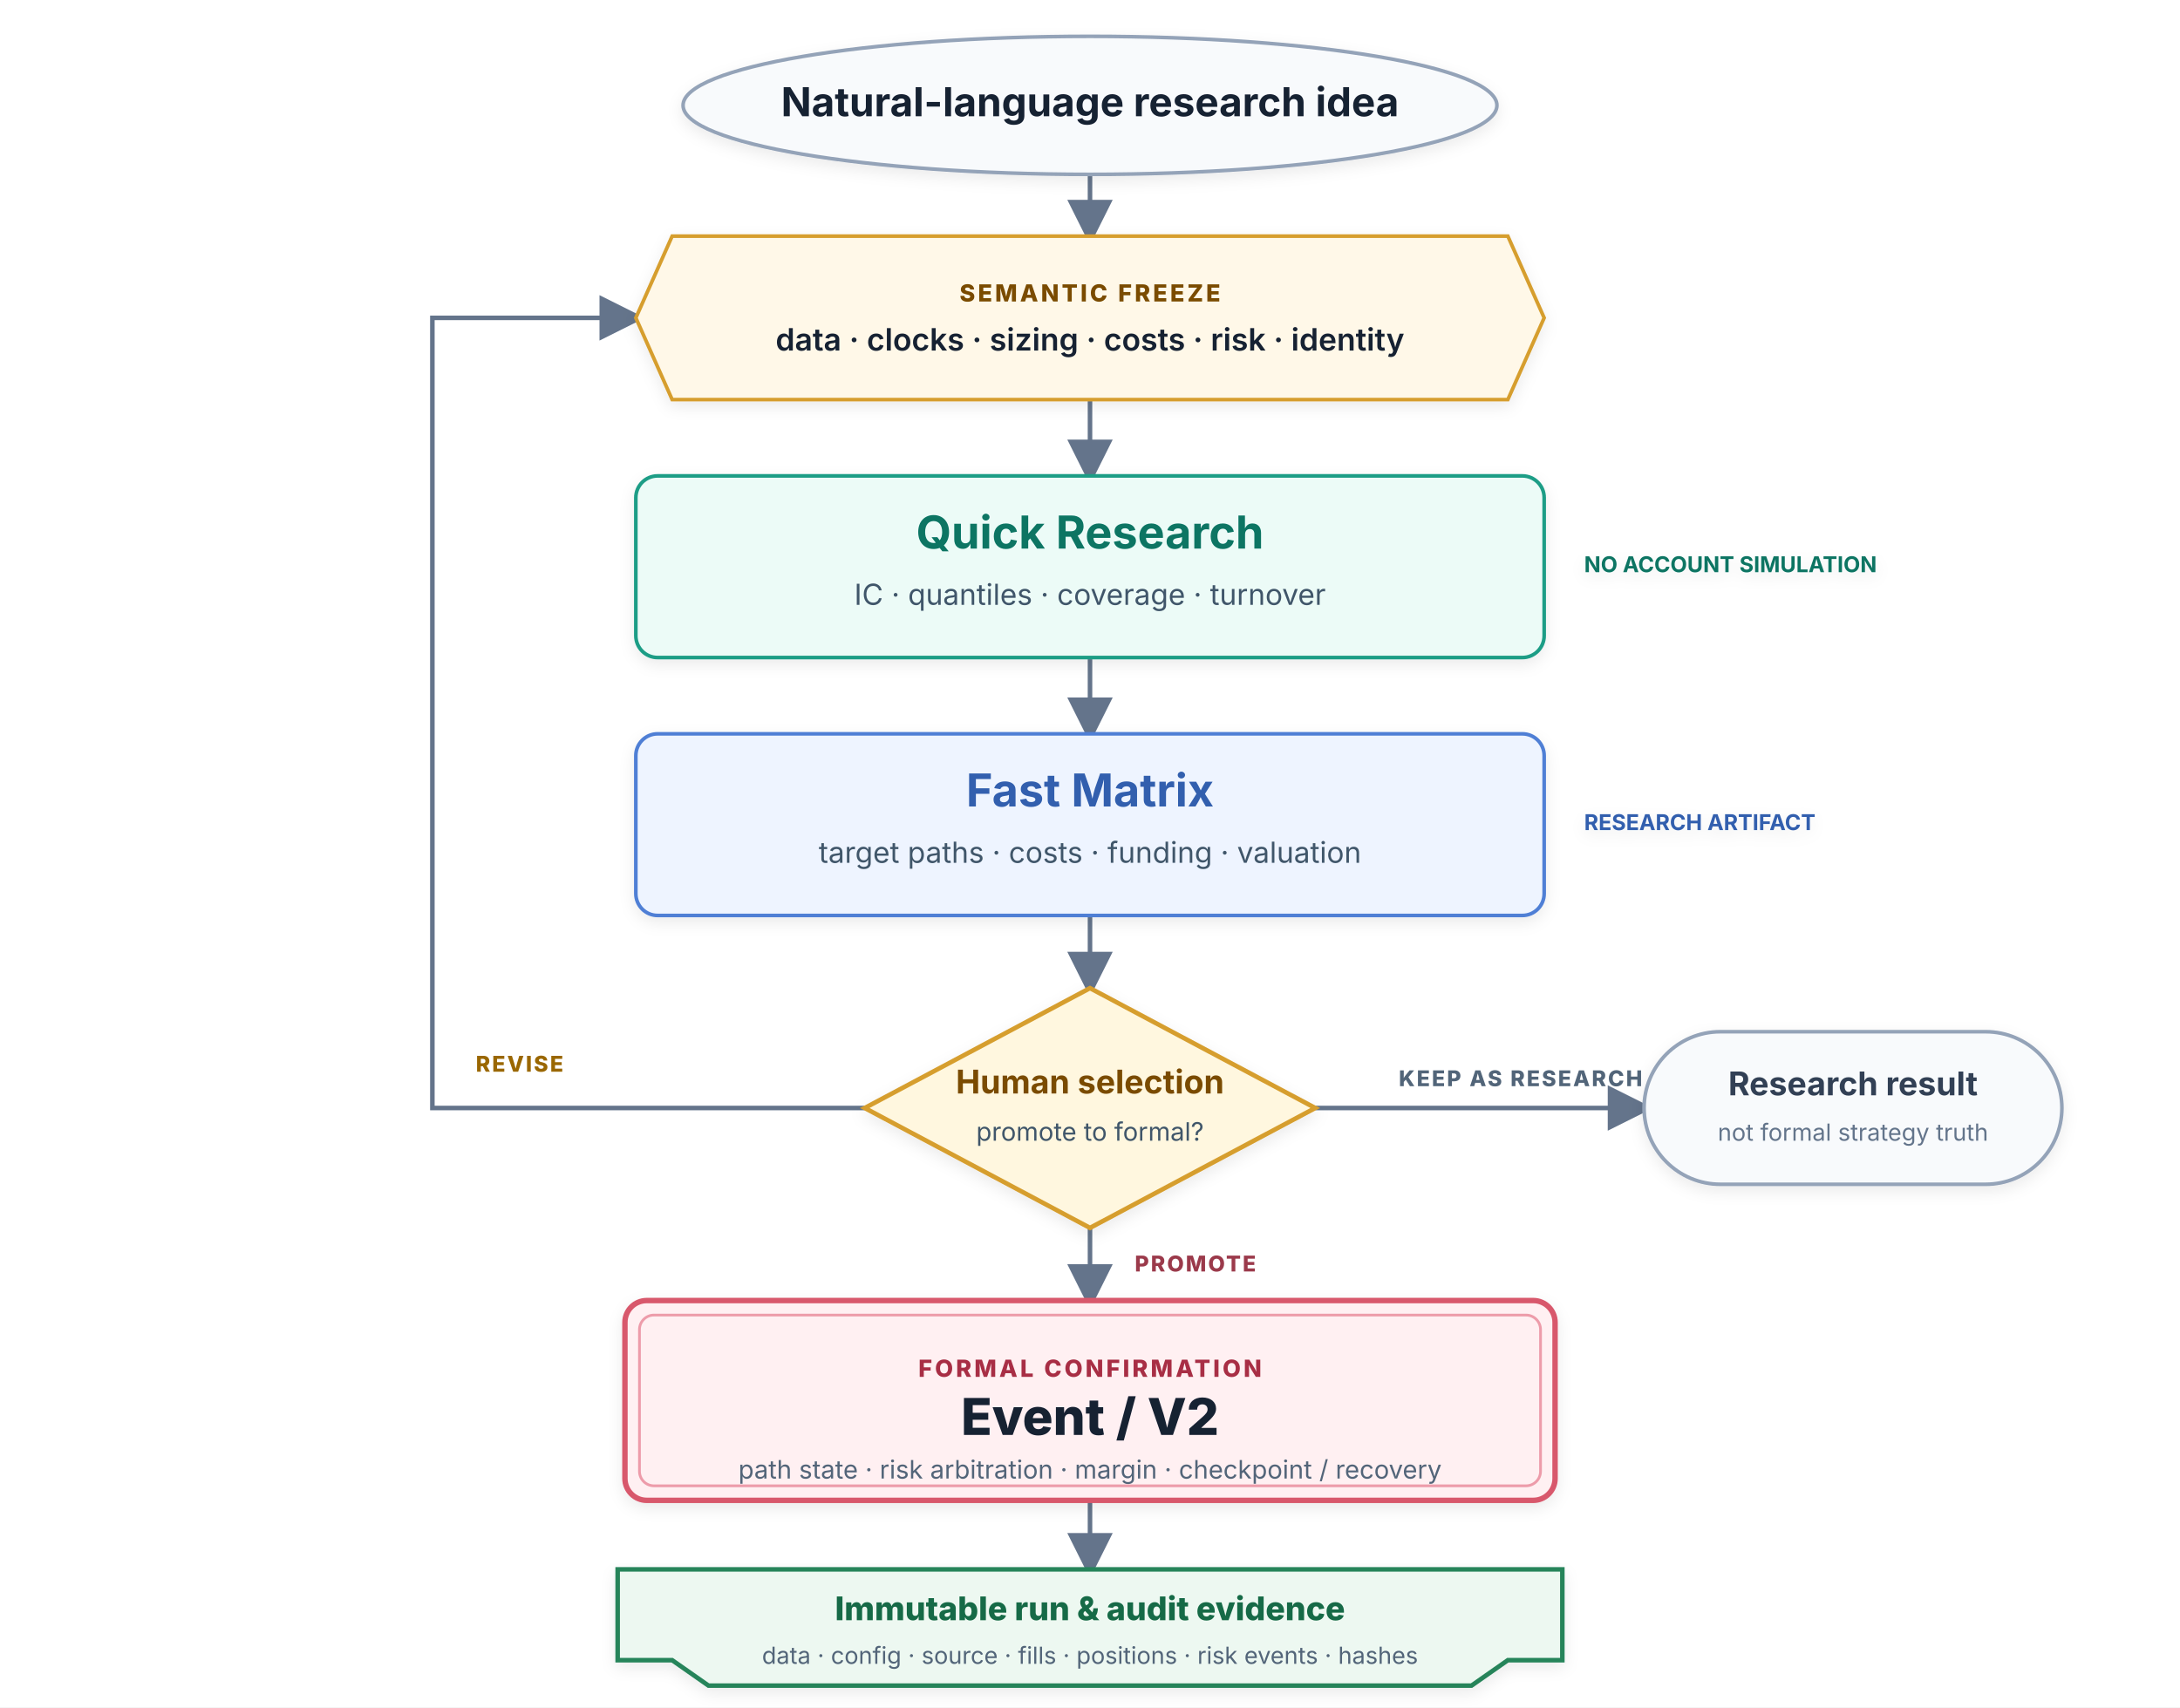
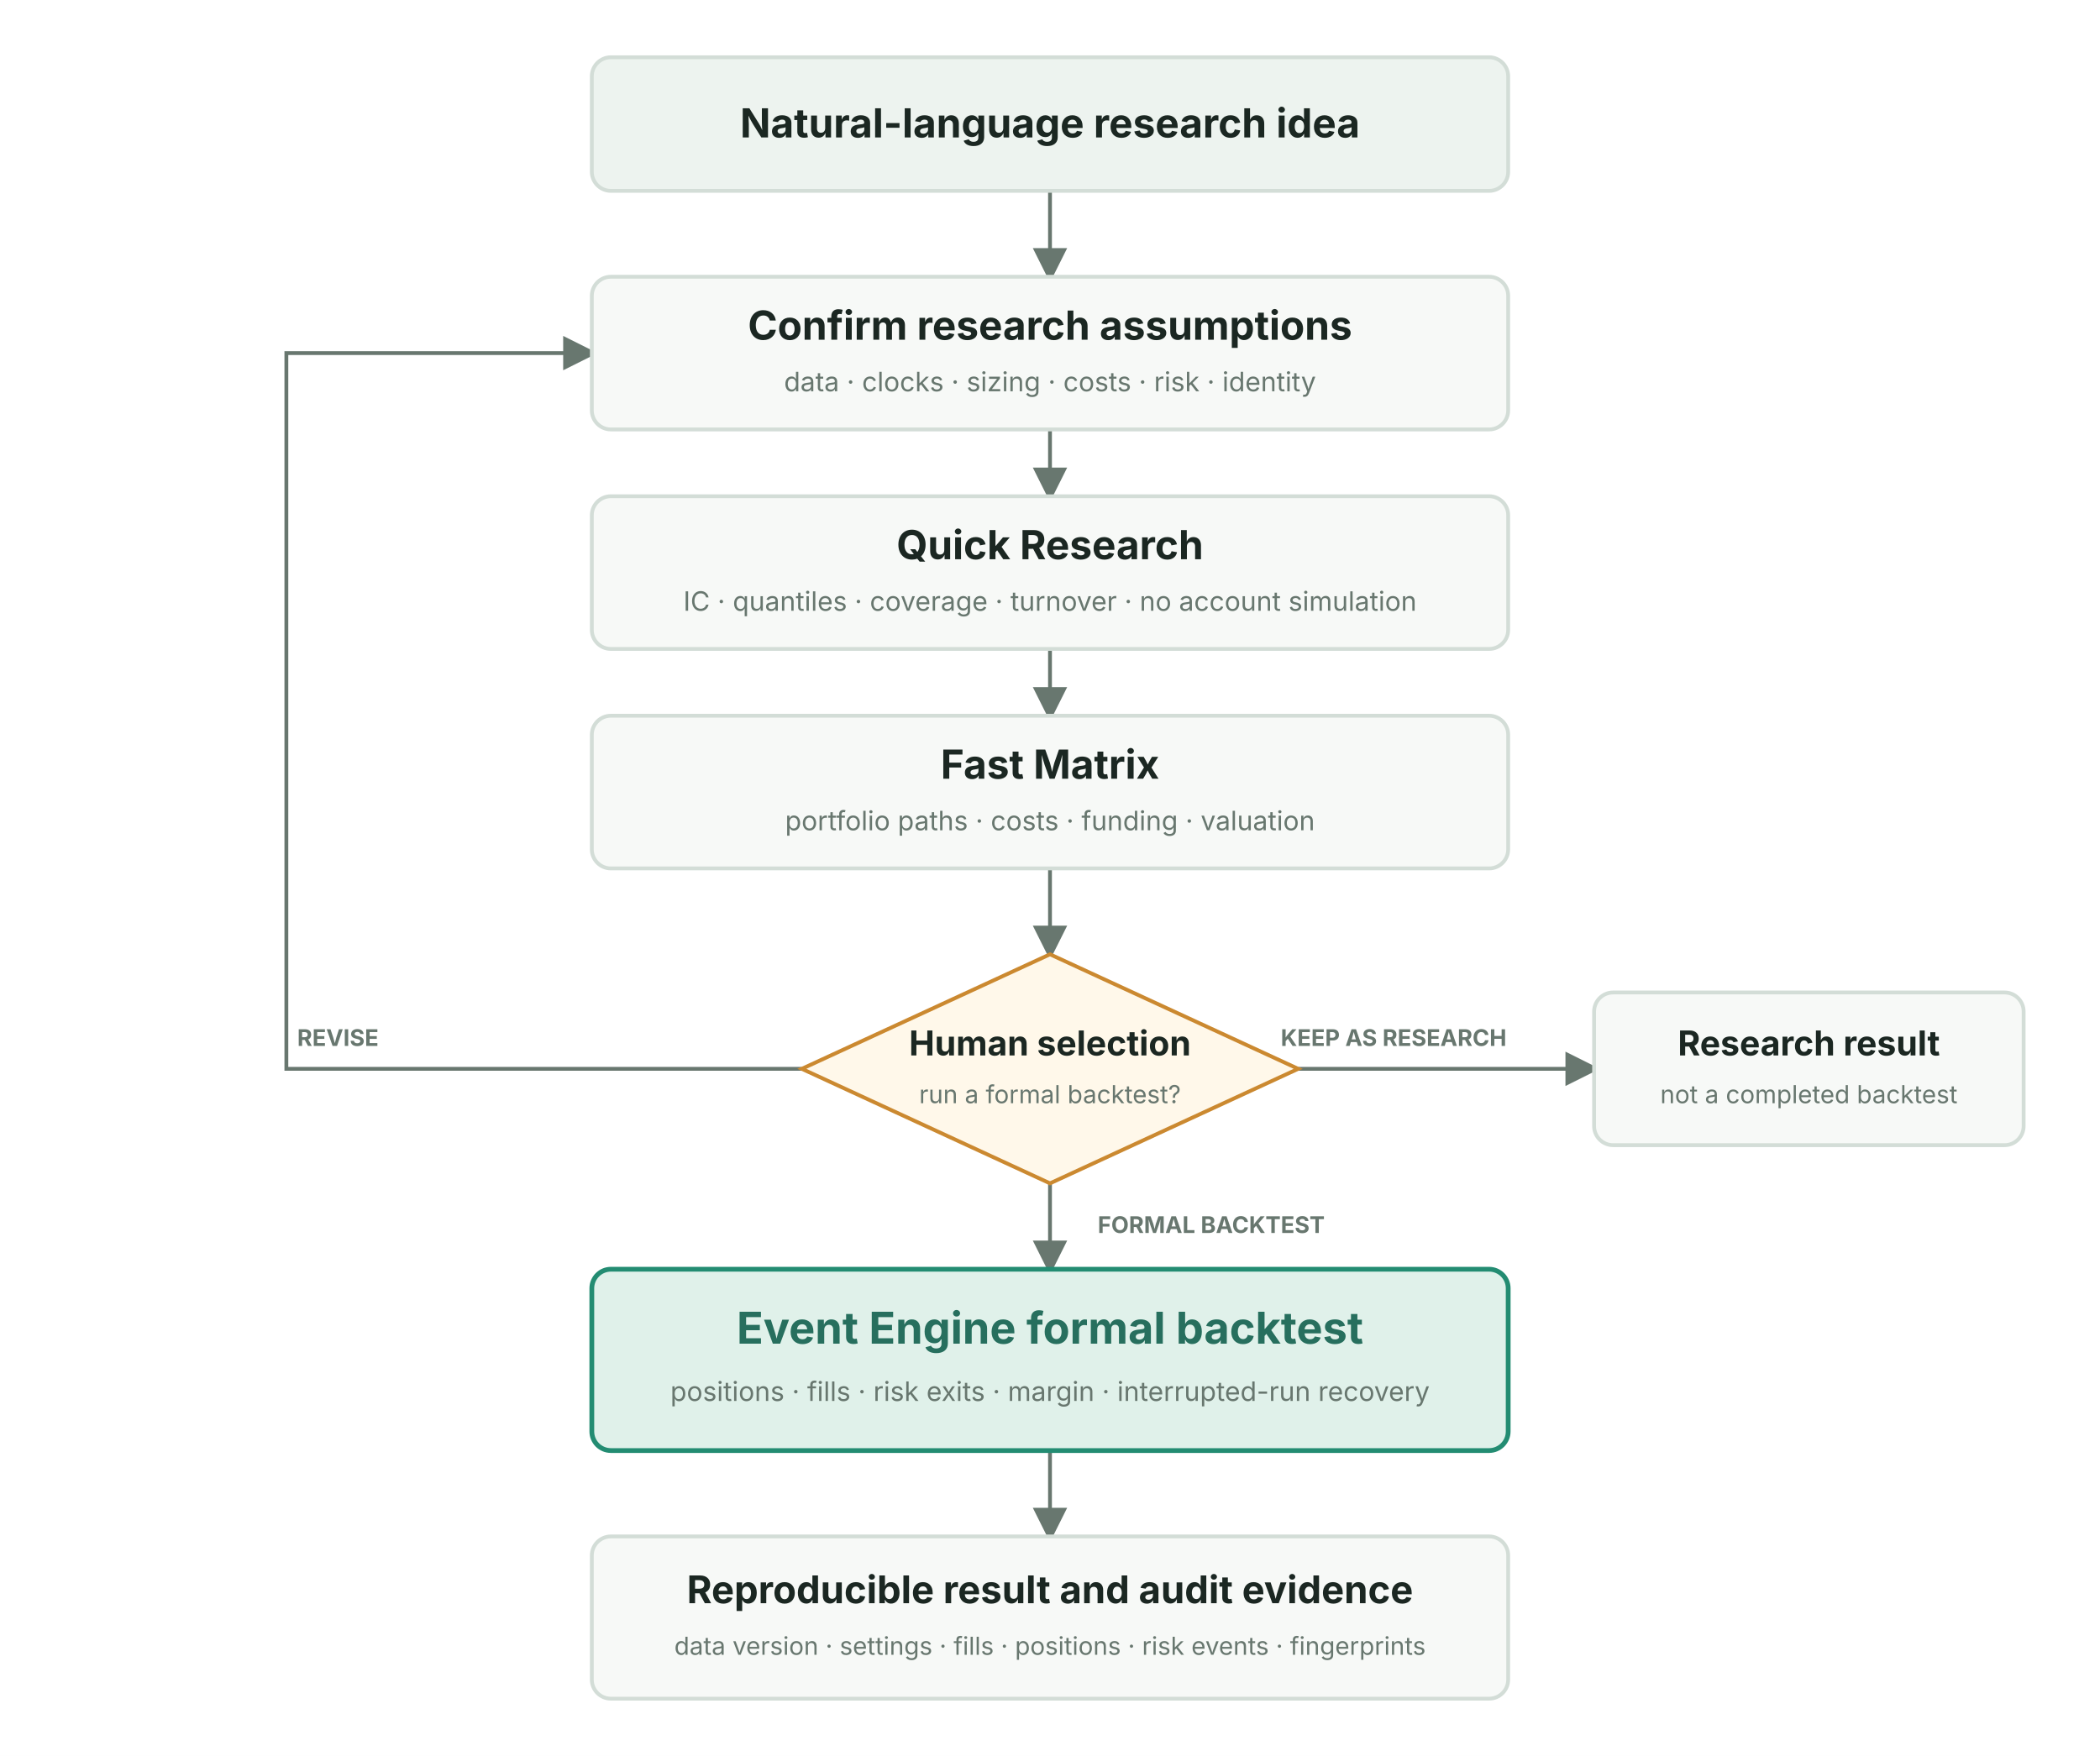
- <svg xmlns="http://www.w3.org/2000/svg" width="1200" height="940" viewBox="0 0 1200 940" role="img" aria-labelledby="title desc">
+ <svg xmlns="http://www.w3.org/2000/svg" width="1100" height="920" viewBox="0 0 1100 920" role="img" aria-labelledby="title desc">
  <defs>
-     <marker id="arrow" markerWidth="10" markerHeight="10" refX="8" refY="5" orient="auto" markerUnits="strokeWidth">
-       <path d="M0 0L10 5L0 10Z" fill="#64748b" />
+     <marker id="arrow" markerWidth="9" markerHeight="9" refX="7.5" refY="4.5" orient="auto" markerUnits="strokeWidth">
+       <path d="M0 0L9 4.5L0 9Z" fill="#68776f" />
    </marker>
-     <filter id="soft-shadow" x="-10%" y="-10%" width="120%" height="130%">
-       <feDropShadow dx="0" dy="3" stdDeviation="4" flood-color="#0f172a" flood-opacity="0.08" />
-     </filter>
  </defs>
-   <rect width="1200" height="940" fill="#ffffff" />
-   <g fill="none" stroke="#64748b" stroke-width="2.5" marker-end="url(#arrow)">
-     <path d="M600 92V130" />
-     <path d="M600 220V262" />
-     <path d="M600 362V404" />
-     <path d="M600 504V544" />
-     <path d="M600 676V716" />
-     <path d="M600 826V864" />
-     <path d="M724 610H905" />
-     <path d="M476 610H238V175H350" />
+   <rect width="1100" height="920" fill="#ffffff" />
+   <g fill="none" stroke="#68776f" stroke-width="2" marker-end="url(#arrow)">
+     <path d="M550 100V145" />
+     <path d="M550 225V260" />
+     <path d="M550 340V375" />
+     <path d="M550 455V500" />
+     <path d="M550 620V665" />
+     <path d="M550 760V805" />
+     <path d="M680 560H835" />
+     <path d="M420 560H150V185H310" />
  </g>
  <g font-family="system-ui,-apple-system,'Segoe UI',sans-serif" text-anchor="middle">
-     <g filter="url(#soft-shadow)">
-       <ellipse cx="600" cy="58" rx="224" ry="38" fill="#f8fafc" stroke="#94a3b8" stroke-width="2" />
-       <text x="600" y="64" fill="#172033" font-size="22" font-weight="700">Natural-language research idea</text>
-     </g>
-     <g filter="url(#soft-shadow)">
-       <path d="M370 130H830L850 175L830 220H370L350 175Z" fill="#fff8e8" stroke="#d69e2e" stroke-width="2" />
-       <text x="600" y="166" fill="#7a4b00" font-size="13" font-weight="800" letter-spacing="1.5">SEMANTIC FREEZE</text>
-       <text x="600" y="193" fill="#172033" font-size="17" font-weight="620">data · clocks · sizing · costs · risk · identity</text>
-     </g>
-     <g filter="url(#soft-shadow)">
-       <rect x="350" y="262" width="500" height="100" rx="12" fill="#ecfbf7" stroke="#1f9d86" stroke-width="2" />
-       <text x="600" y="302" fill="#087564" font-size="25" font-weight="750">Quick Research</text>
-       <text x="600" y="333" fill="#40566a" font-size="16">IC · quantiles · coverage · turnover</text>
-       <text x="872" y="315" text-anchor="start" fill="#087564" font-size="12" font-weight="750">NO ACCOUNT SIMULATION</text>
-     </g>
-     <g filter="url(#soft-shadow)">
-       <rect x="350" y="404" width="500" height="100" rx="12" fill="#eef4ff" stroke="#4f7fd5" stroke-width="2" />
-       <text x="600" y="444" fill="#315fae" font-size="25" font-weight="750">Fast Matrix</text>
-       <text x="600" y="475" fill="#40566a" font-size="16">target paths · costs · funding · valuation</text>
-       <text x="872" y="457" text-anchor="start" fill="#315fae" font-size="12" font-weight="750">RESEARCH ARTIFACT</text>
-     </g>
-     <g filter="url(#soft-shadow)">
-       <path d="M600 544L724 610L600 676L476 610Z" fill="#fff7df" stroke="#d69e2e" stroke-width="2.5" />
-       <text x="600" y="602" fill="#7a4b00" font-size="18" font-weight="750">Human selection</text>
-       <text x="600" y="628" fill="#40566a" font-size="14">promote to formal?</text>
+     <g>
+       <rect x="310" y="30" width="480" height="70" rx="10" fill="#edf3ef" stroke="#d3ddd7" stroke-width="2" />
+       <text x="550" y="72" fill="#1b2722" font-size="21" font-weight="700">Natural-language research idea</text>
    </g>
    <g>
-       <text x="658" y="700" fill="#9b3a4b" font-size="12" font-weight="800" letter-spacing="1">PROMOTE</text>
-       <text x="837" y="598" fill="#526579" font-size="12" font-weight="800" letter-spacing="1">KEEP AS RESEARCH</text>
-       <text x="286" y="590" fill="#9a6700" font-size="12" font-weight="800" letter-spacing="1">REVISE</text>
+       <rect x="310" y="145" width="480" height="80" rx="10" fill="#f7f9f7" stroke="#d3ddd7" stroke-width="2" />
+       <text x="550" y="178" fill="#1b2722" font-size="21" font-weight="700">Confirm research assumptions</text>
+       <text x="550" y="205" fill="#68776f" font-size="14">data · clocks · sizing · costs · risk · identity</text>
    </g>
-     <g filter="url(#soft-shadow)">
-       <rect x="905" y="568" width="230" height="84" rx="42" fill="#f8fafc" stroke="#94a3b8" stroke-width="2" />
-       <text x="1020" y="603" fill="#334155" font-size="18" font-weight="700">Research result</text>
-       <text x="1020" y="628" fill="#64748b" font-size="13">not formal strategy truth</text>
+     <g>
+       <rect x="310" y="260" width="480" height="80" rx="10" fill="#f7f9f7" stroke="#d3ddd7" stroke-width="2" />
+       <text x="550" y="293" fill="#1b2722" font-size="21" font-weight="700">Quick Research</text>
+       <text x="550" y="320" fill="#68776f" font-size="14">IC · quantiles · coverage · turnover · no account simulation</text>
    </g>
-     <g filter="url(#soft-shadow)">
-       <rect x="344" y="716" width="512" height="110" rx="12" fill="#fff0f2" stroke="#d8586c" stroke-width="3" />
-       <rect x="352" y="724" width="496" height="94" rx="8" fill="none" stroke="#ed9caa" stroke-width="1.5" />
-       <text x="600" y="758" fill="#a82f44" font-size="13" font-weight="800" letter-spacing="1.5">FORMAL CONFIRMATION</text>
-       <text x="600" y="790" fill="#172033" font-size="28" font-weight="780">Event / V2</text>
-       <text x="600" y="814" fill="#526579" font-size="14">path state · risk arbitration · margin · checkpoint / recovery</text>
+     <g>
+       <rect x="310" y="375" width="480" height="80" rx="10" fill="#f7f9f7" stroke="#d3ddd7" stroke-width="2" />
+       <text x="550" y="408" fill="#1b2722" font-size="21" font-weight="700">Fast Matrix</text>
+       <text x="550" y="435" fill="#68776f" font-size="14">portfolio paths · costs · funding · valuation</text>
    </g>
-     <g filter="url(#soft-shadow)">
-       <path d="M340 864H860V914H830L810 928H390L370 914H340Z" fill="#edf8f1" stroke="#27845a" stroke-width="2.5" />
-       <text x="600" y="892" fill="#176b46" font-size="18" font-weight="780">Immutable run &amp; audit evidence</text>
-       <text x="600" y="916" fill="#526579" font-size="13">data · config · source · fills · positions · risk events · hashes</text>
+     <g>
+       <path d="M550 500L680 560L550 620L420 560Z" fill="#fff8ea" stroke="#cb8930" stroke-width="2" />
+       <text x="550" y="553" fill="#1b2722" font-size="18" font-weight="700">Human selection</text>
+       <text x="550" y="578" fill="#68776f" font-size="13">run a formal backtest?</text>
+     </g>
+     <g fill="#68776f" font-size="12" font-weight="700">
+       <text x="730" y="548">KEEP AS RESEARCH</text>
+       <text x="575" y="646" text-anchor="start">FORMAL BACKTEST</text>
+       <text x="177" y="548">REVISE</text>
+     </g>
+     <g>
+       <rect x="835" y="520" width="225" height="80" rx="10" fill="#f7f9f7" stroke="#d3ddd7" stroke-width="2" />
+       <text x="947.5" y="553" fill="#1b2722" font-size="18" font-weight="700">Research result</text>
+       <text x="947.5" y="578" fill="#68776f" font-size="13">not a completed backtest</text>
+     </g>
+     <g>
+       <rect x="310" y="665" width="480" height="95" rx="10" fill="#e0f1ea" stroke="#238c72" stroke-width="2.5" />
+       <text x="550" y="704" fill="#276f5e" font-size="23" font-weight="750">Event Engine formal backtest</text>
+       <text x="550" y="734" fill="#68776f" font-size="14">positions · fills · risk exits · margin · interrupted-run recovery</text>
+     </g>
+     <g>
+       <rect x="310" y="805" width="480" height="85" rx="10" fill="#f7f9f7" stroke="#d3ddd7" stroke-width="2" />
+       <text x="550" y="840" fill="#1b2722" font-size="20" font-weight="700">Reproducible result and audit evidence</text>
+       <text x="550" y="867" fill="#68776f" font-size="13">data version · settings · fills · positions · risk events · fingerprints</text>
    </g>
  </g>
</svg>
